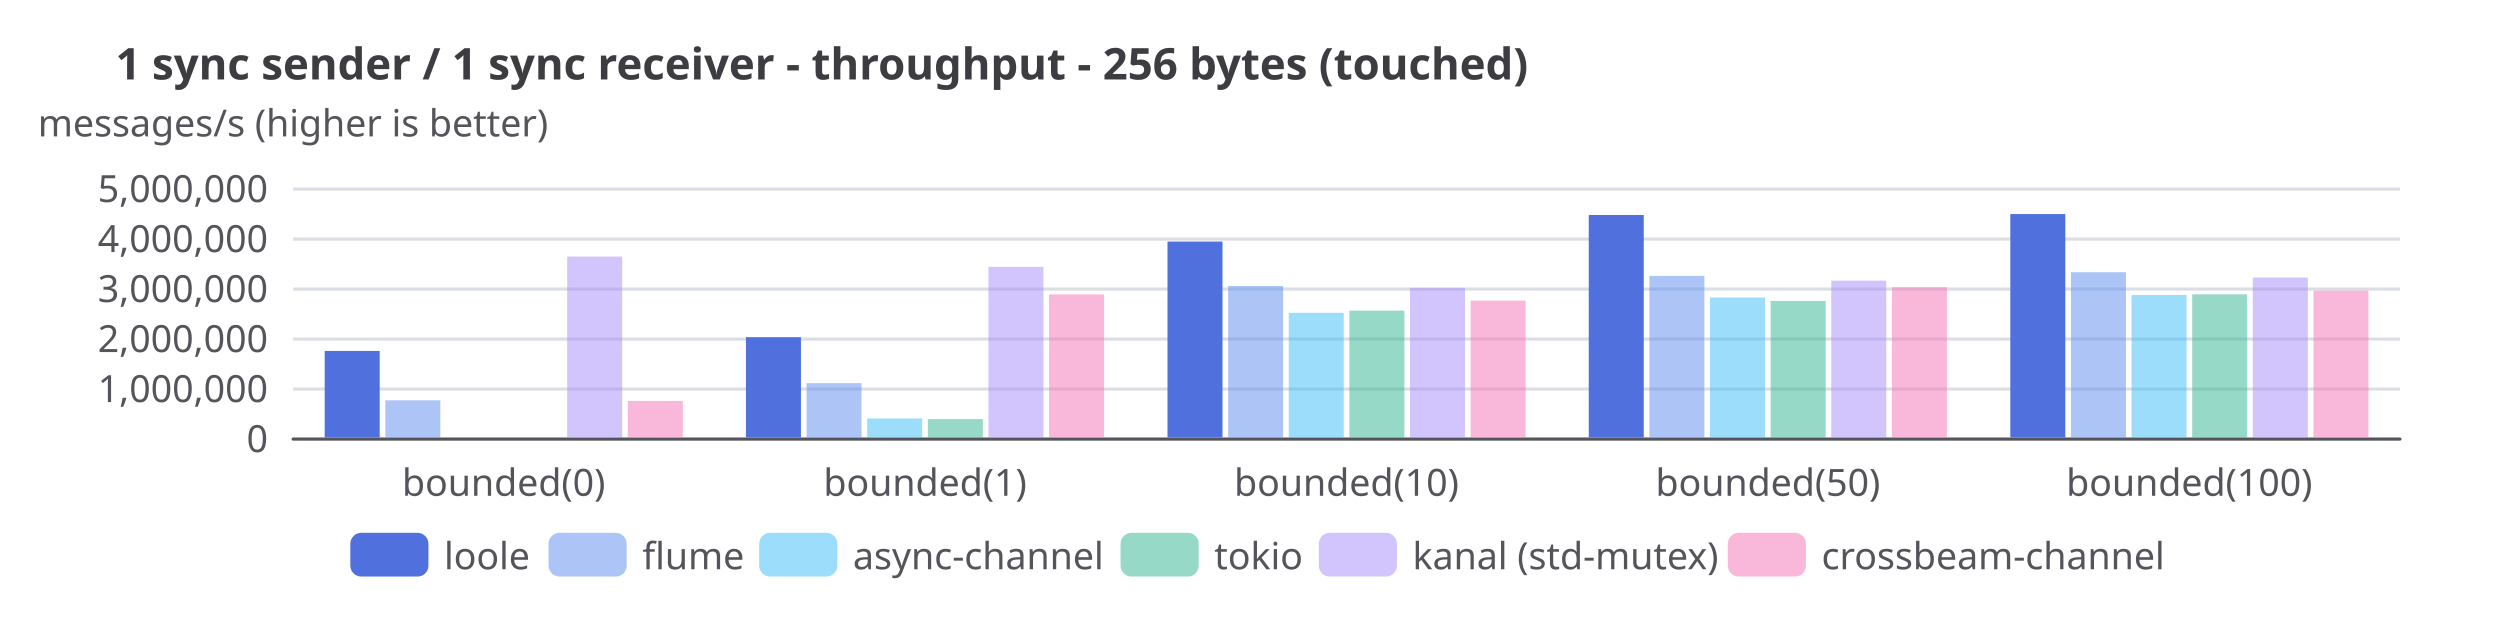
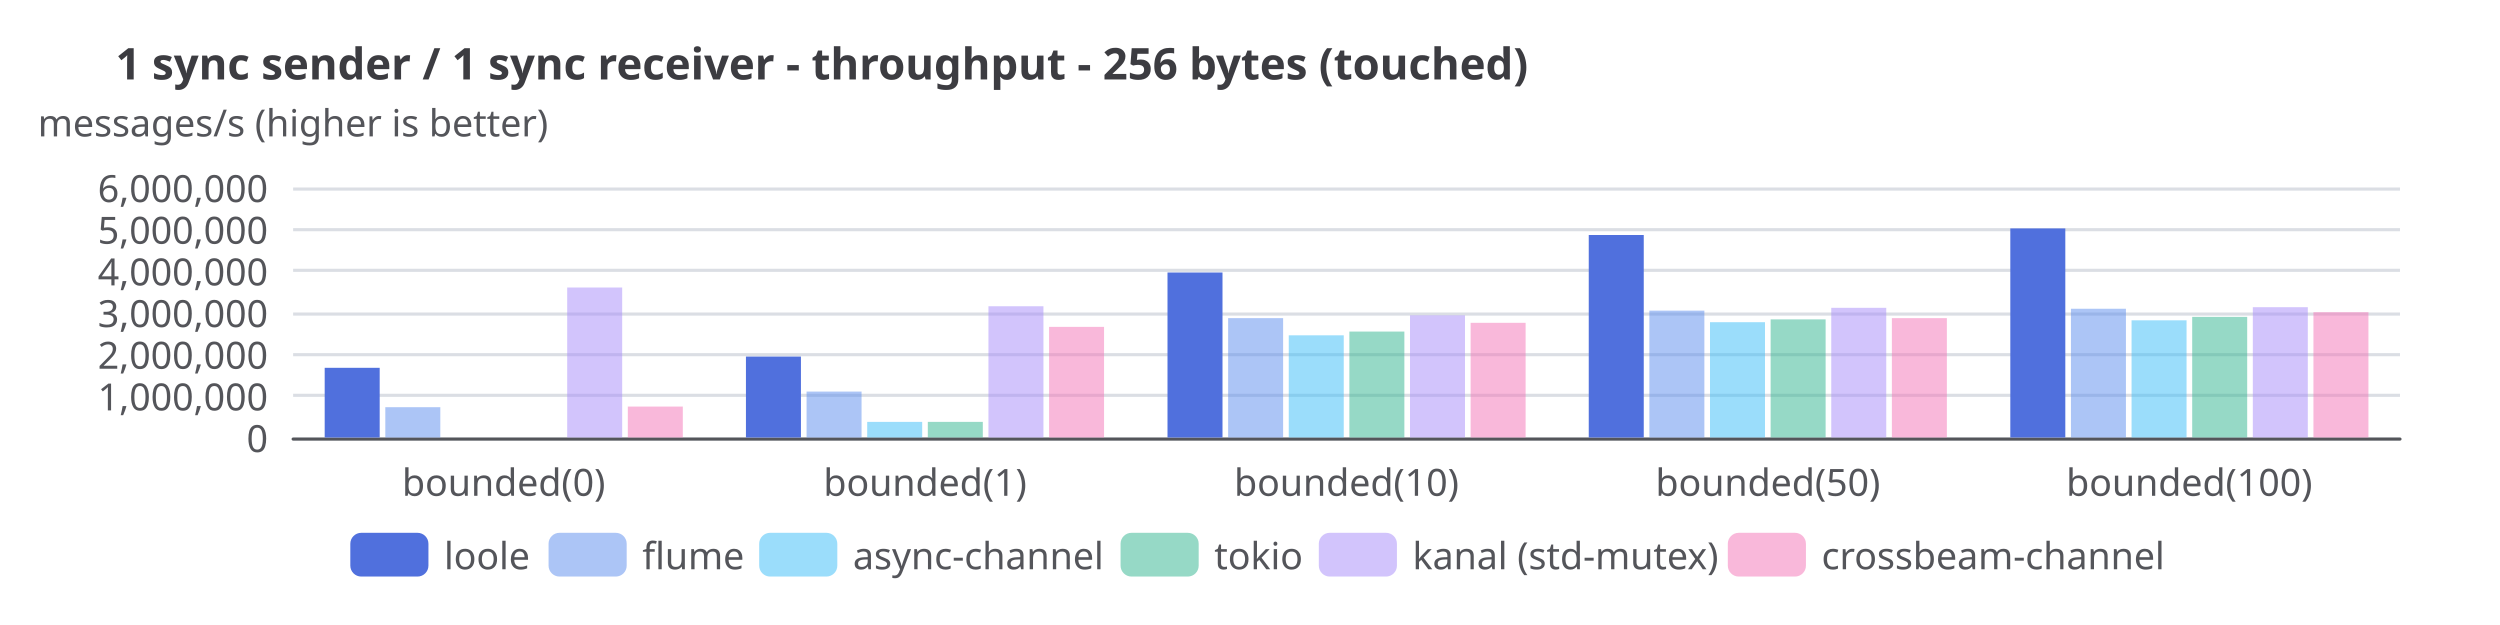
<svg xmlns="http://www.w3.org/2000/svg" width="800" height="200" version="1.1" baseProfile="full" viewBox="0 0 800 200">
  <rect width="800" height="200" x="0" y="0" fill="white" />
  <path d="M93.8 140.5L768 140.5" fill="none" pointer-events="visible" stroke="#dbdee4" class="zr10-cls-69" />
-   <path d="M93.8 124.5L768 124.5" fill="none" pointer-events="visible" stroke="#dbdee4" class="zr10-cls-69" />
-   <path d="M93.8 108.5L768 108.5" fill="none" pointer-events="visible" stroke="#dbdee4" class="zr10-cls-69" />
-   <path d="M93.8 92.5L768 92.5" fill="none" pointer-events="visible" stroke="#dbdee4" class="zr10-cls-69" />
-   <path d="M93.8 76.5L768 76.5" fill="none" pointer-events="visible" stroke="#dbdee4" class="zr10-cls-69" />
+   <path d="M93.8 126.5L768 126.5" fill="none" pointer-events="visible" stroke="#dbdee4" class="zr10-cls-69" />
+   <path d="M93.8 113.5L768 113.5" fill="none" pointer-events="visible" stroke="#dbdee4" class="zr10-cls-69" />
+   <path d="M93.8 100.5L768 100.5" fill="none" pointer-events="visible" stroke="#dbdee4" class="zr10-cls-69" />
+   <path d="M93.8 86.5L768 86.5" fill="none" pointer-events="visible" stroke="#dbdee4" class="zr10-cls-69" />
+   <path d="M93.8 73.5L768 73.5" fill="none" pointer-events="visible" stroke="#dbdee4" class="zr10-cls-69" />
  <path d="M93.8 60.5L768 60.5" fill="none" pointer-events="visible" stroke="#dbdee4" class="zr10-cls-69" />
  <text dominant-baseline="central" text-anchor="middle" style="font-size:12px;font-family:sans-serif;" xml:space="preserve" y="-6" transform="translate(93.76 45)" fill="#54555a">messages/s (higher is better)</text>
  <path d="M93.8 140.5L768 140.5" fill="none" pointer-events="visible" stroke="#54555a" stroke-linecap="round" class="zr10-cls-69" />
  <text dominant-baseline="central" text-anchor="end" style="font-size:12px;font-family:sans-serif;" transform="translate(85.76 140)" fill="#54555a">0</text>
-   <text dominant-baseline="central" text-anchor="end" style="font-size:12px;font-family:sans-serif;" transform="translate(85.76 124)" fill="#54555a">1,000,000</text>
-   <text dominant-baseline="central" text-anchor="end" style="font-size:12px;font-family:sans-serif;" transform="translate(85.76 108)" fill="#54555a">2,000,000</text>
-   <text dominant-baseline="central" text-anchor="end" style="font-size:12px;font-family:sans-serif;" transform="translate(85.76 92)" fill="#54555a">3,000,000</text>
-   <text dominant-baseline="central" text-anchor="end" style="font-size:12px;font-family:sans-serif;" transform="translate(85.76 76)" fill="#54555a">4,000,000</text>
-   <text dominant-baseline="central" text-anchor="end" style="font-size:12px;font-family:sans-serif;" transform="translate(85.76 60)" fill="#54555a">5,000,000</text>
+   <text dominant-baseline="central" text-anchor="end" style="font-size:12px;font-family:sans-serif;" transform="translate(85.76 126.6667)" fill="#54555a">1,000,000</text>
+   <text dominant-baseline="central" text-anchor="end" style="font-size:12px;font-family:sans-serif;" transform="translate(85.76 113.3333)" fill="#54555a">2,000,000</text>
+   <text dominant-baseline="central" text-anchor="end" style="font-size:12px;font-family:sans-serif;" transform="translate(85.76 100)" fill="#54555a">3,000,000</text>
+   <text dominant-baseline="central" text-anchor="end" style="font-size:12px;font-family:sans-serif;" transform="translate(85.76 86.6667)" fill="#54555a">4,000,000</text>
+   <text dominant-baseline="central" text-anchor="end" style="font-size:12px;font-family:sans-serif;" transform="translate(85.76 73.3333)" fill="#54555a">5,000,000</text>
+   <text dominant-baseline="central" text-anchor="end" style="font-size:12px;font-family:sans-serif;" transform="translate(85.76 60)" fill="#54555a">6,000,000</text>
  <text dominant-baseline="central" text-anchor="middle" style="font-size:12px;font-family:sans-serif;" y="6" transform="translate(161.184 148)" fill="#54555a">bounded(0)</text>
  <text dominant-baseline="central" text-anchor="middle" style="font-size:12px;font-family:sans-serif;" y="6" transform="translate(296.032 148)" fill="#54555a">bounded(1)</text>
  <text dominant-baseline="central" text-anchor="middle" style="font-size:12px;font-family:sans-serif;" y="6" transform="translate(430.88 148)" fill="#54555a">bounded(10)</text>
  <text dominant-baseline="central" text-anchor="middle" style="font-size:12px;font-family:sans-serif;" y="6" transform="translate(565.728 148)" fill="#54555a">bounded(50)</text>
  <text dominant-baseline="central" text-anchor="middle" style="font-size:12px;font-family:sans-serif;" y="6" transform="translate(700.576 148)" fill="#54555a">bounded(100)</text>
-   <path d="M103.9 140l17.6 0l0 -27.7l-17.6 0Z" fill="#5070dd" ecmeta_series_index="0" ecmeta_data_index="0" ecmeta_ssr_type="chart" class="zr10-cls-70" />
-   <path d="M238.7 140l17.6 0l0 -32.1l-17.6 0Z" fill="#5070dd" ecmeta_series_index="0" ecmeta_data_index="1" ecmeta_ssr_type="chart" class="zr10-cls-70" />
-   <path d="M373.6 140l17.6 0l0 -62.7l-17.6 0Z" fill="#5070dd" ecmeta_series_index="0" ecmeta_data_index="2" ecmeta_ssr_type="chart" class="zr10-cls-70" />
-   <path d="M508.4 140l17.6 0l0 -71.2l-17.6 0Z" fill="#5070dd" ecmeta_series_index="0" ecmeta_data_index="3" ecmeta_ssr_type="chart" class="zr10-cls-70" />
-   <path d="M643.3 140l17.6 0l0 -71.5l-17.6 0Z" fill="#5070dd" ecmeta_series_index="0" ecmeta_data_index="4" ecmeta_ssr_type="chart" class="zr10-cls-70" />
-   <path d="M123.3 140l17.6 0l0 -11.9l-17.6 0Z" fill="rgb(91,141,239)" fill-opacity="0.5" ecmeta_series_index="1" ecmeta_data_index="0" ecmeta_ssr_type="chart" class="zr10-cls-71" />
-   <path d="M258.1 140l17.6 0l0 -17.4l-17.6 0Z" fill="rgb(91,141,239)" fill-opacity="0.5" ecmeta_series_index="1" ecmeta_data_index="1" ecmeta_ssr_type="chart" class="zr10-cls-71" />
-   <path d="M393 140l17.6 0l0 -48.5l-17.6 0Z" fill="rgb(91,141,239)" fill-opacity="0.5" ecmeta_series_index="1" ecmeta_data_index="2" ecmeta_ssr_type="chart" class="zr10-cls-71" />
-   <path d="M527.8 140l17.6 0l0 -51.7l-17.6 0Z" fill="rgb(91,141,239)" fill-opacity="0.5" ecmeta_series_index="1" ecmeta_data_index="3" ecmeta_ssr_type="chart" class="zr10-cls-71" />
-   <path d="M662.7 140l17.6 0l0 -52.9l-17.6 0Z" fill="rgb(91,141,239)" fill-opacity="0.5" ecmeta_series_index="1" ecmeta_data_index="4" ecmeta_ssr_type="chart" class="zr10-cls-71" />
-   <path d="M277.5 140l17.6 0l0 -6.1l-17.6 0Z" fill="rgb(56,189,248)" fill-opacity="0.5" ecmeta_series_index="2" ecmeta_data_index="1" ecmeta_ssr_type="chart" class="zr10-cls-72" />
-   <path d="M412.4 140l17.6 0l0 -39.9l-17.6 0Z" fill="rgb(56,189,248)" fill-opacity="0.5" ecmeta_series_index="2" ecmeta_data_index="2" ecmeta_ssr_type="chart" class="zr10-cls-72" />
-   <path d="M547.2 140l17.6 0l0 -44.8l-17.6 0Z" fill="rgb(56,189,248)" fill-opacity="0.5" ecmeta_series_index="2" ecmeta_data_index="3" ecmeta_ssr_type="chart" class="zr10-cls-72" />
-   <path d="M682.1 140l17.6 0l0 -45.6l-17.6 0Z" fill="rgb(56,189,248)" fill-opacity="0.5" ecmeta_series_index="2" ecmeta_data_index="4" ecmeta_ssr_type="chart" class="zr10-cls-72" />
-   <path d="M296.9 140l17.6 0l0 -5.9l-17.6 0Z" fill="rgb(47,181,142)" fill-opacity="0.5" ecmeta_series_index="3" ecmeta_data_index="1" ecmeta_ssr_type="chart" class="zr10-cls-73" />
-   <path d="M431.8 140l17.6 0l0 -40.6l-17.6 0Z" fill="rgb(47,181,142)" fill-opacity="0.5" ecmeta_series_index="3" ecmeta_data_index="2" ecmeta_ssr_type="chart" class="zr10-cls-73" />
-   <path d="M566.6 140l17.6 0l0 -43.7l-17.6 0Z" fill="rgb(47,181,142)" fill-opacity="0.5" ecmeta_series_index="3" ecmeta_data_index="3" ecmeta_ssr_type="chart" class="zr10-cls-73" />
-   <path d="M701.5 140l17.6 0l0 -45.8l-17.6 0Z" fill="rgb(47,181,142)" fill-opacity="0.5" ecmeta_series_index="3" ecmeta_data_index="4" ecmeta_ssr_type="chart" class="zr10-cls-73" />
-   <path d="M181.5 140l17.6 0l0 -57.9l-17.6 0Z" fill="rgb(167,139,250)" fill-opacity="0.5" ecmeta_series_index="4" ecmeta_data_index="0" ecmeta_ssr_type="chart" class="zr10-cls-74" />
-   <path d="M316.3 140l17.6 0l0 -54.6l-17.6 0Z" fill="rgb(167,139,250)" fill-opacity="0.5" ecmeta_series_index="4" ecmeta_data_index="1" ecmeta_ssr_type="chart" class="zr10-cls-74" />
-   <path d="M451.2 140l17.6 0l0 -47.9l-17.6 0Z" fill="rgb(167,139,250)" fill-opacity="0.5" ecmeta_series_index="4" ecmeta_data_index="2" ecmeta_ssr_type="chart" class="zr10-cls-74" />
-   <path d="M586 140l17.6 0l0 -50.2l-17.6 0Z" fill="rgb(167,139,250)" fill-opacity="0.5" ecmeta_series_index="4" ecmeta_data_index="3" ecmeta_ssr_type="chart" class="zr10-cls-74" />
-   <path d="M720.9 140l17.6 0l0 -51.2l-17.6 0Z" fill="rgb(167,139,250)" fill-opacity="0.5" ecmeta_series_index="4" ecmeta_data_index="4" ecmeta_ssr_type="chart" class="zr10-cls-74" />
-   <path d="M200.9 140l17.6 0l0 -11.7l-17.6 0Z" fill="rgb(244,114,182)" fill-opacity="0.5" ecmeta_series_index="5" ecmeta_data_index="0" ecmeta_ssr_type="chart" class="zr10-cls-75" />
-   <path d="M335.7 140l17.6 0l0 -45.8l-17.6 0Z" fill="rgb(244,114,182)" fill-opacity="0.5" ecmeta_series_index="5" ecmeta_data_index="1" ecmeta_ssr_type="chart" class="zr10-cls-75" />
-   <path d="M470.6 140l17.6 0l0 -43.8l-17.6 0Z" fill="rgb(244,114,182)" fill-opacity="0.5" ecmeta_series_index="5" ecmeta_data_index="2" ecmeta_ssr_type="chart" class="zr10-cls-75" />
-   <path d="M605.4 140l17.6 0l0 -48.1l-17.6 0Z" fill="rgb(244,114,182)" fill-opacity="0.5" ecmeta_series_index="5" ecmeta_data_index="3" ecmeta_ssr_type="chart" class="zr10-cls-75" />
-   <path d="M740.3 140l17.6 0l0 -47l-17.6 0Z" fill="rgb(244,114,182)" fill-opacity="0.5" ecmeta_series_index="5" ecmeta_data_index="4" ecmeta_ssr_type="chart" class="zr10-cls-75" />
+   <path d="M103.9 140l17.6 0l0 -22.3l-17.6 0Z" fill="#5070dd" ecmeta_series_index="0" ecmeta_data_index="0" ecmeta_ssr_type="chart" class="zr10-cls-70" />
+   <path d="M238.7 140l17.6 0l0 -25.9l-17.6 0Z" fill="#5070dd" ecmeta_series_index="0" ecmeta_data_index="1" ecmeta_ssr_type="chart" class="zr10-cls-70" />
+   <path d="M373.6 140l17.6 0l0 -52.8l-17.6 0Z" fill="#5070dd" ecmeta_series_index="0" ecmeta_data_index="2" ecmeta_ssr_type="chart" class="zr10-cls-70" />
+   <path d="M508.4 140l17.6 0l0 -64.8l-17.6 0Z" fill="#5070dd" ecmeta_series_index="0" ecmeta_data_index="3" ecmeta_ssr_type="chart" class="zr10-cls-70" />
+   <path d="M643.3 140l17.6 0l0 -66.9l-17.6 0Z" fill="#5070dd" ecmeta_series_index="0" ecmeta_data_index="4" ecmeta_ssr_type="chart" class="zr10-cls-70" />
+   <path d="M123.3 140l17.6 0l0 -9.7l-17.6 0Z" fill="rgb(91,141,239)" fill-opacity="0.5" ecmeta_series_index="1" ecmeta_data_index="0" ecmeta_ssr_type="chart" class="zr10-cls-71" />
+   <path d="M258.1 140l17.6 0l0 -14.7l-17.6 0Z" fill="rgb(91,141,239)" fill-opacity="0.5" ecmeta_series_index="1" ecmeta_data_index="1" ecmeta_ssr_type="chart" class="zr10-cls-71" />
+   <path d="M393 140l17.6 0l0 -38.2l-17.6 0Z" fill="rgb(91,141,239)" fill-opacity="0.5" ecmeta_series_index="1" ecmeta_data_index="2" ecmeta_ssr_type="chart" class="zr10-cls-71" />
+   <path d="M527.8 140l17.6 0l0 -40.6l-17.6 0Z" fill="rgb(91,141,239)" fill-opacity="0.5" ecmeta_series_index="1" ecmeta_data_index="3" ecmeta_ssr_type="chart" class="zr10-cls-71" />
+   <path d="M662.7 140l17.6 0l0 -41.2l-17.6 0Z" fill="rgb(91,141,239)" fill-opacity="0.5" ecmeta_series_index="1" ecmeta_data_index="4" ecmeta_ssr_type="chart" class="zr10-cls-71" />
+   <path d="M277.5 140l17.6 0l0 -5l-17.6 0Z" fill="rgb(56,189,248)" fill-opacity="0.5" ecmeta_series_index="2" ecmeta_data_index="1" ecmeta_ssr_type="chart" class="zr10-cls-72" />
+   <path d="M412.4 140l17.6 0l0 -32.7l-17.6 0Z" fill="rgb(56,189,248)" fill-opacity="0.5" ecmeta_series_index="2" ecmeta_data_index="2" ecmeta_ssr_type="chart" class="zr10-cls-72" />
+   <path d="M547.2 140l17.6 0l0 -36.9l-17.6 0Z" fill="rgb(56,189,248)" fill-opacity="0.5" ecmeta_series_index="2" ecmeta_data_index="3" ecmeta_ssr_type="chart" class="zr10-cls-72" />
+   <path d="M682.1 140l17.6 0l0 -37.5l-17.6 0Z" fill="rgb(56,189,248)" fill-opacity="0.5" ecmeta_series_index="2" ecmeta_data_index="4" ecmeta_ssr_type="chart" class="zr10-cls-72" />
+   <path d="M296.9 140l17.6 0l0 -5l-17.6 0Z" fill="rgb(47,181,142)" fill-opacity="0.5" ecmeta_series_index="3" ecmeta_data_index="1" ecmeta_ssr_type="chart" class="zr10-cls-73" />
+   <path d="M431.8 140l17.6 0l0 -33.9l-17.6 0Z" fill="rgb(47,181,142)" fill-opacity="0.5" ecmeta_series_index="3" ecmeta_data_index="2" ecmeta_ssr_type="chart" class="zr10-cls-73" />
+   <path d="M566.6 140l17.6 0l0 -37.8l-17.6 0Z" fill="rgb(47,181,142)" fill-opacity="0.5" ecmeta_series_index="3" ecmeta_data_index="3" ecmeta_ssr_type="chart" class="zr10-cls-73" />
+   <path d="M701.5 140l17.6 0l0 -38.6l-17.6 0Z" fill="rgb(47,181,142)" fill-opacity="0.5" ecmeta_series_index="3" ecmeta_data_index="4" ecmeta_ssr_type="chart" class="zr10-cls-73" />
+   <path d="M181.5 140l17.6 0l0 -48l-17.6 0Z" fill="rgb(167,139,250)" fill-opacity="0.5" ecmeta_series_index="4" ecmeta_data_index="0" ecmeta_ssr_type="chart" class="zr10-cls-74" />
+   <path d="M316.3 140l17.6 0l0 -42l-17.6 0Z" fill="rgb(167,139,250)" fill-opacity="0.5" ecmeta_series_index="4" ecmeta_data_index="1" ecmeta_ssr_type="chart" class="zr10-cls-74" />
+   <path d="M451.2 140l17.6 0l0 -39.1l-17.6 0Z" fill="rgb(167,139,250)" fill-opacity="0.5" ecmeta_series_index="4" ecmeta_data_index="2" ecmeta_ssr_type="chart" class="zr10-cls-74" />
+   <path d="M586 140l17.6 0l0 -41.5l-17.6 0Z" fill="rgb(167,139,250)" fill-opacity="0.5" ecmeta_series_index="4" ecmeta_data_index="3" ecmeta_ssr_type="chart" class="zr10-cls-74" />
+   <path d="M720.9 140l17.6 0l0 -41.7l-17.6 0Z" fill="rgb(167,139,250)" fill-opacity="0.5" ecmeta_series_index="4" ecmeta_data_index="4" ecmeta_ssr_type="chart" class="zr10-cls-74" />
+   <path d="M200.9 140l17.6 0l0 -9.9l-17.6 0Z" fill="rgb(244,114,182)" fill-opacity="0.5" ecmeta_series_index="5" ecmeta_data_index="0" ecmeta_ssr_type="chart" class="zr10-cls-75" />
+   <path d="M335.7 140l17.6 0l0 -35.4l-17.6 0Z" fill="rgb(244,114,182)" fill-opacity="0.5" ecmeta_series_index="5" ecmeta_data_index="1" ecmeta_ssr_type="chart" class="zr10-cls-75" />
+   <path d="M470.6 140l17.6 0l0 -36.7l-17.6 0Z" fill="rgb(244,114,182)" fill-opacity="0.5" ecmeta_series_index="5" ecmeta_data_index="2" ecmeta_ssr_type="chart" class="zr10-cls-75" />
+   <path d="M605.4 140l17.6 0l0 -38.2l-17.6 0Z" fill="rgb(244,114,182)" fill-opacity="0.5" ecmeta_series_index="5" ecmeta_data_index="3" ecmeta_ssr_type="chart" class="zr10-cls-75" />
+   <path d="M740.3 140l17.6 0l0 -40.1l-17.6 0Z" fill="rgb(244,114,182)" fill-opacity="0.5" ecmeta_series_index="5" ecmeta_data_index="4" ecmeta_ssr_type="chart" class="zr10-cls-75" />
  <path d="M-5 -5.5l585.8 0l0 25l-585.8 0Z" transform="translate(112.1 170.5)" fill="rgb(0,0,0)" fill-opacity="0" stroke="#b7b9be" stroke-width="0" class="zr10-cls-69" />
  <path d="M3.5 0L21.5 0A3.5 3.5 0 0 1 25 3.5L25 10.5A3.5 3.5 0 0 1 21.5 14L3.5 14A3.5 3.5 0 0 1 0 10.5L0 3.5A3.5 3.5 0 0 1 3.5 0Z" transform="translate(112.1 170.5)" fill="#5070dd" ecmeta_series_index="0" ecmeta_data_index="0" ecmeta_ssr_type="legend" ecmeta_silent="true" class="zr10-cls-69" />
  <text dominant-baseline="central" text-anchor="start" style="font-size:12px;font-family:sans-serif;" x="30" y="7" transform="translate(112.1 170.5)" fill="#54555a">loole</text>
  <path d="M0 0l55.4 0l0 14l-55.4 0Z" transform="translate(112.1 170.5)" fill="none" pointer-events="visible" ecmeta_series_index="0" ecmeta_data_index="0" ecmeta_ssr_type="legend" class="zr10-cls-76" />
  <path d="M3.5 0L21.5 0A3.5 3.5 0 0 1 25 3.5L25 10.5A3.5 3.5 0 0 1 21.5 14L3.5 14A3.5 3.5 0 0 1 0 10.5L0 3.5A3.5 3.5 0 0 1 3.5 0Z" transform="translate(175.54 170.5)" fill="rgb(91,141,239)" fill-opacity="0.5" ecmeta_series_index="1" ecmeta_data_index="1" ecmeta_ssr_type="legend" ecmeta_silent="true" class="zr10-cls-69" />
  <text dominant-baseline="central" text-anchor="start" style="font-size:12px;font-family:sans-serif;" x="30" y="7" transform="translate(175.54 170.5)" fill="#54555a">flume</text>
  <path d="M0 0l59.4 0l0 14l-59.4 0Z" transform="translate(175.54 170.5)" fill="none" pointer-events="visible" ecmeta_series_index="1" ecmeta_data_index="1" ecmeta_ssr_type="legend" class="zr10-cls-76" />
  <path d="M3.5 0L21.5 0A3.5 3.5 0 0 1 25 3.5L25 10.5A3.5 3.5 0 0 1 21.5 14L3.5 14A3.5 3.5 0 0 1 0 10.5L0 3.5A3.5 3.5 0 0 1 3.5 0Z" transform="translate(242.94 170.5)" fill="rgb(56,189,248)" fill-opacity="0.5" ecmeta_series_index="2" ecmeta_data_index="2" ecmeta_ssr_type="legend" ecmeta_silent="true" class="zr10-cls-69" />
  <text dominant-baseline="central" text-anchor="start" style="font-size:12px;font-family:sans-serif;" x="30" y="7" transform="translate(242.94 170.5)" fill="#54555a">async-channel</text>
  <path d="M0 0l107.6 0l0 14l-107.6 0Z" transform="translate(242.94 170.5)" fill="none" pointer-events="visible" ecmeta_series_index="2" ecmeta_data_index="2" ecmeta_ssr_type="legend" class="zr10-cls-76" />
  <path d="M3.5 0L21.5 0A3.5 3.5 0 0 1 25 3.5L25 10.5A3.5 3.5 0 0 1 21.5 14L3.5 14A3.5 3.5 0 0 1 0 10.5L0 3.5A3.5 3.5 0 0 1 3.5 0Z" transform="translate(358.58 170.5)" fill="rgb(47,181,142)" fill-opacity="0.5" ecmeta_series_index="3" ecmeta_data_index="3" ecmeta_ssr_type="legend" ecmeta_silent="true" class="zr10-cls-69" />
  <text dominant-baseline="central" text-anchor="start" style="font-size:12px;font-family:sans-serif;" x="30" y="7" transform="translate(358.58 170.5)" fill="#54555a">tokio</text>
  <path d="M0 0l55.4 0l0 14l-55.4 0Z" transform="translate(358.58 170.5)" fill="none" pointer-events="visible" ecmeta_series_index="3" ecmeta_data_index="3" ecmeta_ssr_type="legend" class="zr10-cls-76" />
  <path d="M3.5 0L21.5 0A3.5 3.5 0 0 1 25 3.5L25 10.5A3.5 3.5 0 0 1 21.5 14L3.5 14A3.5 3.5 0 0 1 0 10.5L0 3.5A3.5 3.5 0 0 1 3.5 0Z" transform="translate(422.02 170.5)" fill="rgb(167,139,250)" fill-opacity="0.5" ecmeta_series_index="4" ecmeta_data_index="4" ecmeta_ssr_type="legend" ecmeta_silent="true" class="zr10-cls-69" />
  <text dominant-baseline="central" text-anchor="start" style="font-size:12px;font-family:sans-serif;" xml:space="preserve" x="30" y="7" transform="translate(422.02 170.5)" fill="#54555a">kanal (std-mutex)</text>
  <path d="M0 0l122.9 0l0 14l-122.9 0Z" transform="translate(422.02 170.5)" fill="none" pointer-events="visible" ecmeta_series_index="4" ecmeta_data_index="4" ecmeta_ssr_type="legend" class="zr10-cls-76" />
  <path d="M3.5 0L21.5 0A3.5 3.5 0 0 1 25 3.5L25 10.5A3.5 3.5 0 0 1 21.5 14L3.5 14A3.5 3.5 0 0 1 0 10.5L0 3.5A3.5 3.5 0 0 1 3.5 0Z" transform="translate(552.9 170.5)" fill="rgb(244,114,182)" fill-opacity="0.5" ecmeta_series_index="5" ecmeta_data_index="5" ecmeta_ssr_type="legend" ecmeta_silent="true" class="zr10-cls-69" />
  <text dominant-baseline="central" text-anchor="start" style="font-size:12px;font-family:sans-serif;" x="30" y="7" transform="translate(552.9 170.5)" fill="#54555a">crossbeam-channel</text>
  <path d="M0 0l135 0l0 14l-135 0Z" transform="translate(552.9 170.5)" fill="none" pointer-events="visible" ecmeta_series_index="5" ecmeta_data_index="5" ecmeta_ssr_type="legend" class="zr10-cls-76" />
  <path d="M-5 -5l420.2 0l0 24l-420.2 0Z" transform="translate(37 13)" fill="rgb(0,0,0)" fill-opacity="0" stroke="#3c3c41" stroke-width="0" class="zr10-cls-69" />
  <text dominant-baseline="central" text-anchor="start" style="font-size:14px;font-family:sans-serif;font-weight:bold;" xml:space="preserve" y="7" transform="translate(37 13)" fill="#3c3c41">1 sync sender / 1 sync receiver - throughput - 256 bytes (touched)</text>
  <style>
.zr10-cls-69:hover {
pointer-events:none;
}
.zr10-cls-70:hover {
cursor:pointer;
fill:rgba(88,123,243,1);
}
.zr10-cls-71:hover {
cursor:pointer;
fill:rgba(100,155,255,0.5);
}
.zr10-cls-72:hover {
cursor:pointer;
fill:rgba(61,207,255,0.5);
}
.zr10-cls-73:hover {
cursor:pointer;
fill:rgba(51,199,156,0.5);
}
.zr10-cls-74:hover {
cursor:pointer;
fill:rgba(183,152,255,0.5);
}
.zr10-cls-75:hover {
cursor:pointer;
fill:rgba(255,125,200,0.5);
}
.zr10-cls-76:hover {
cursor:pointer;
fill:rgba(0,0,0,0);
}



</style>
</svg>
